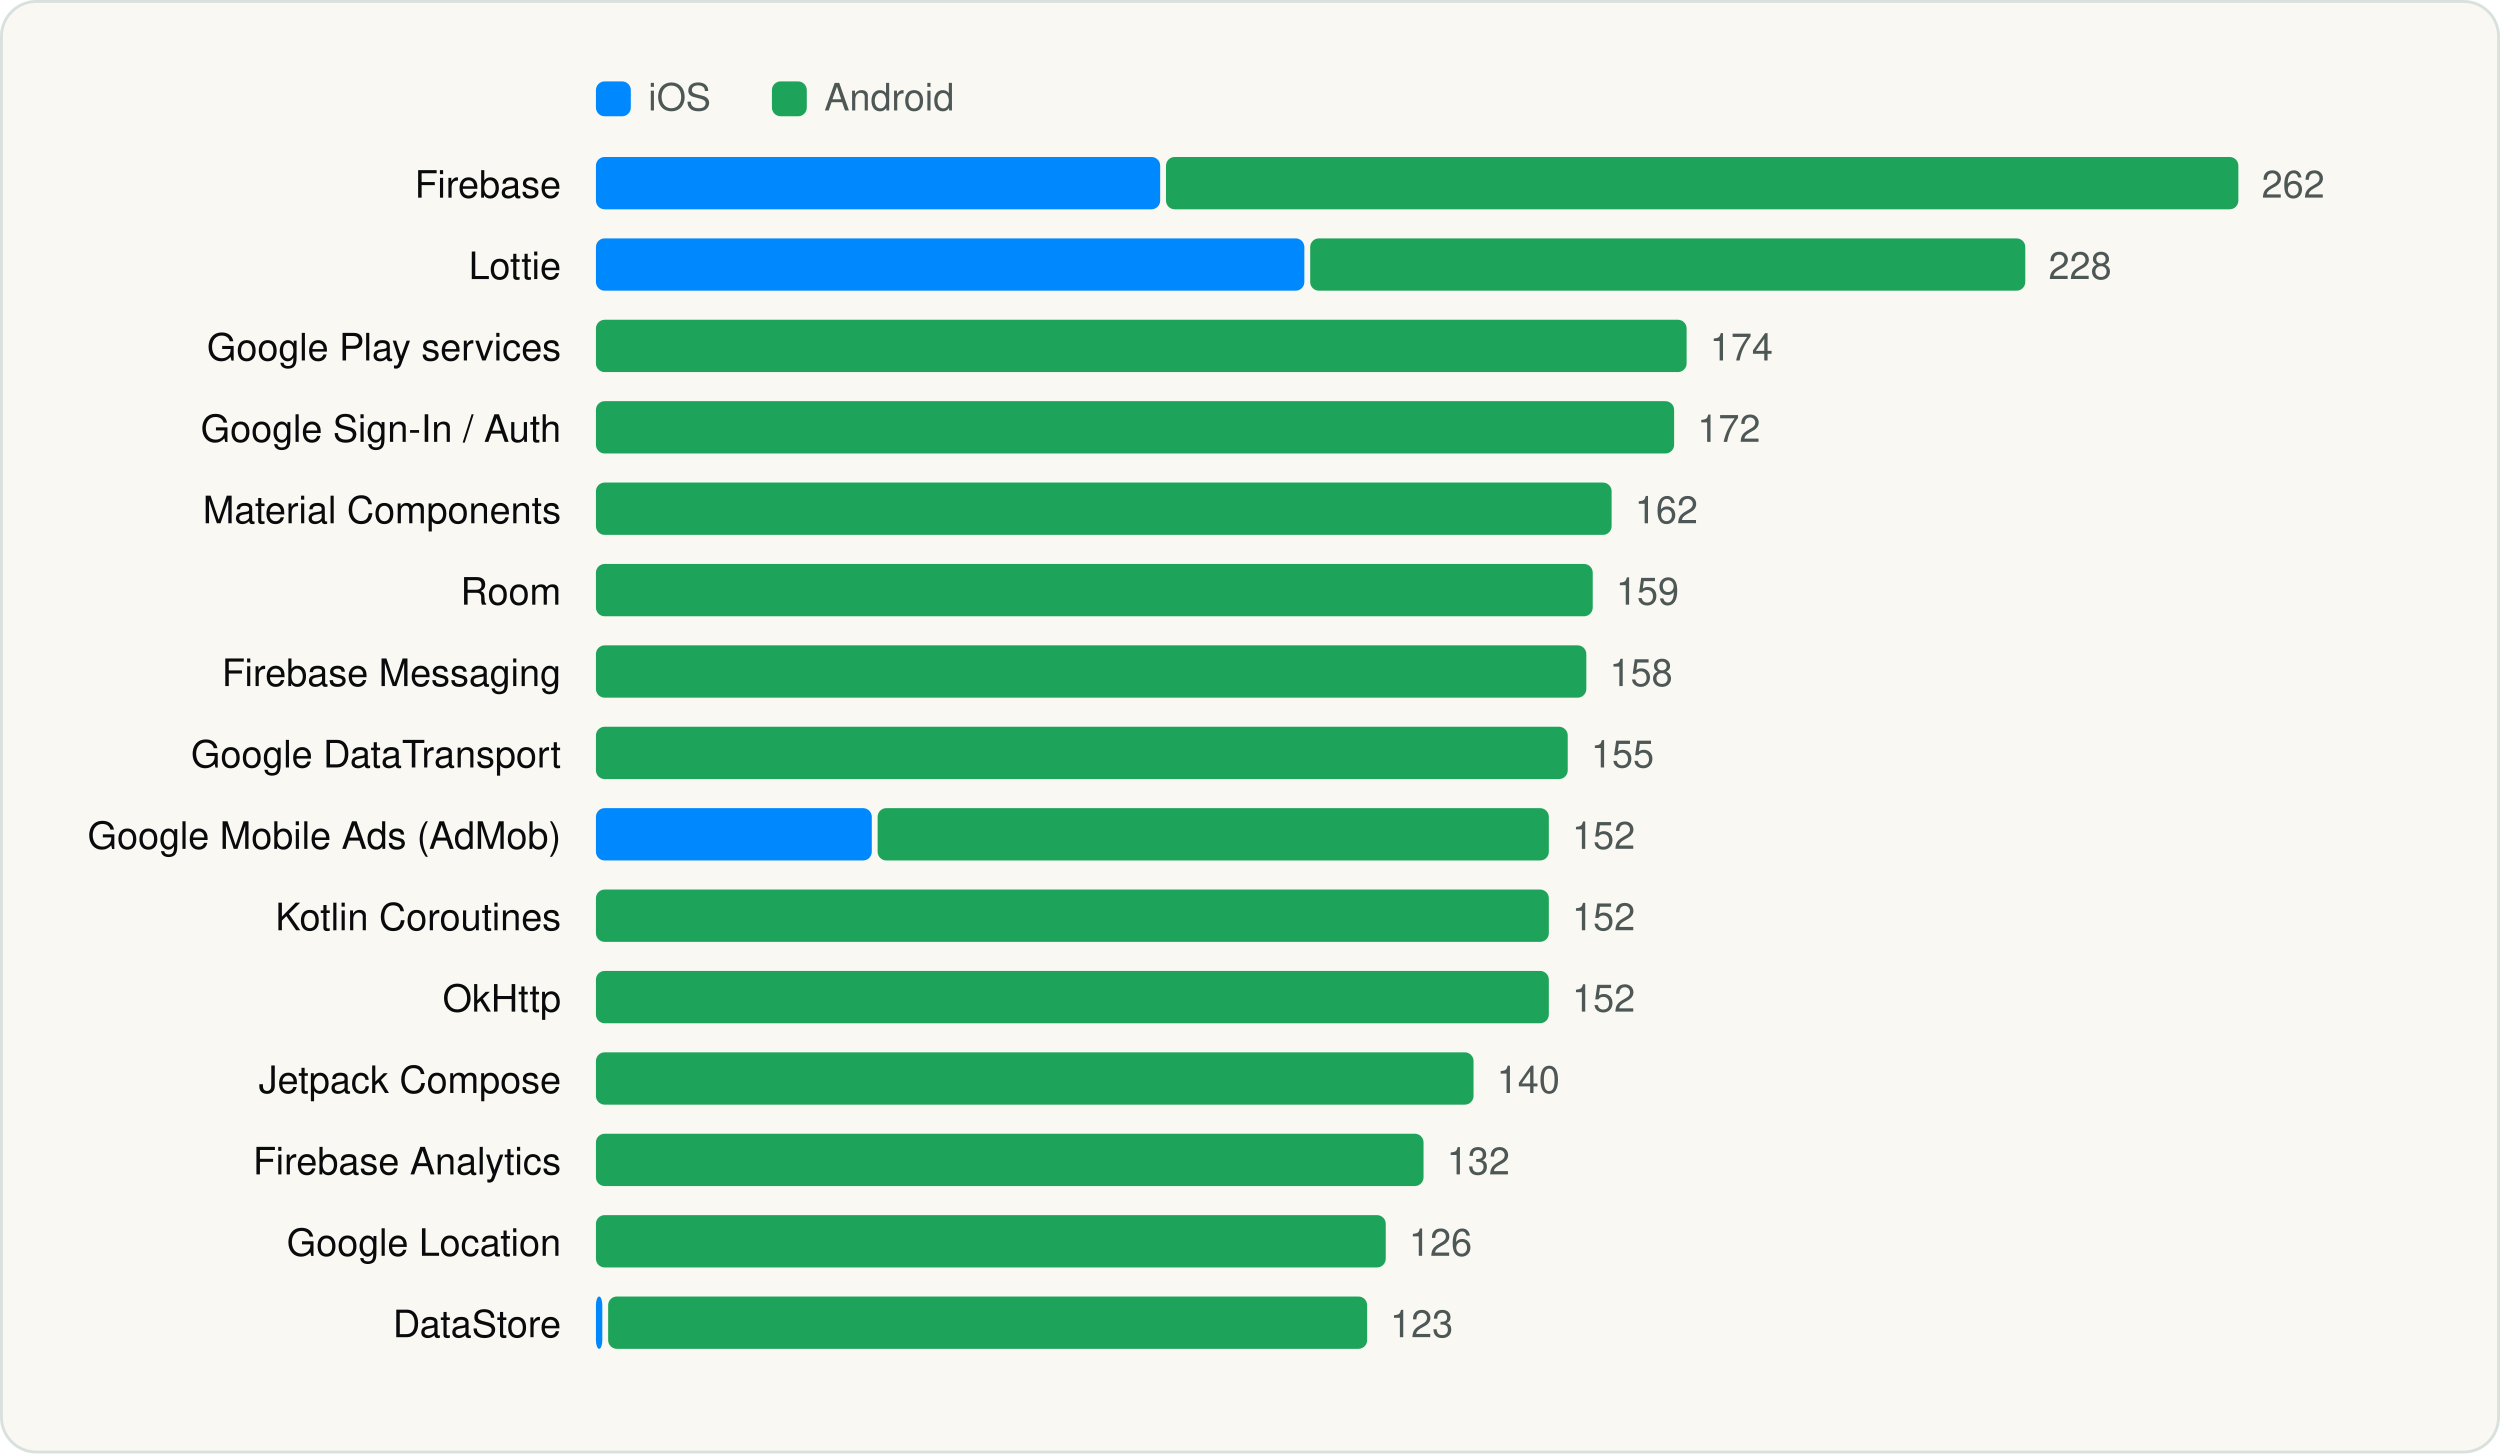
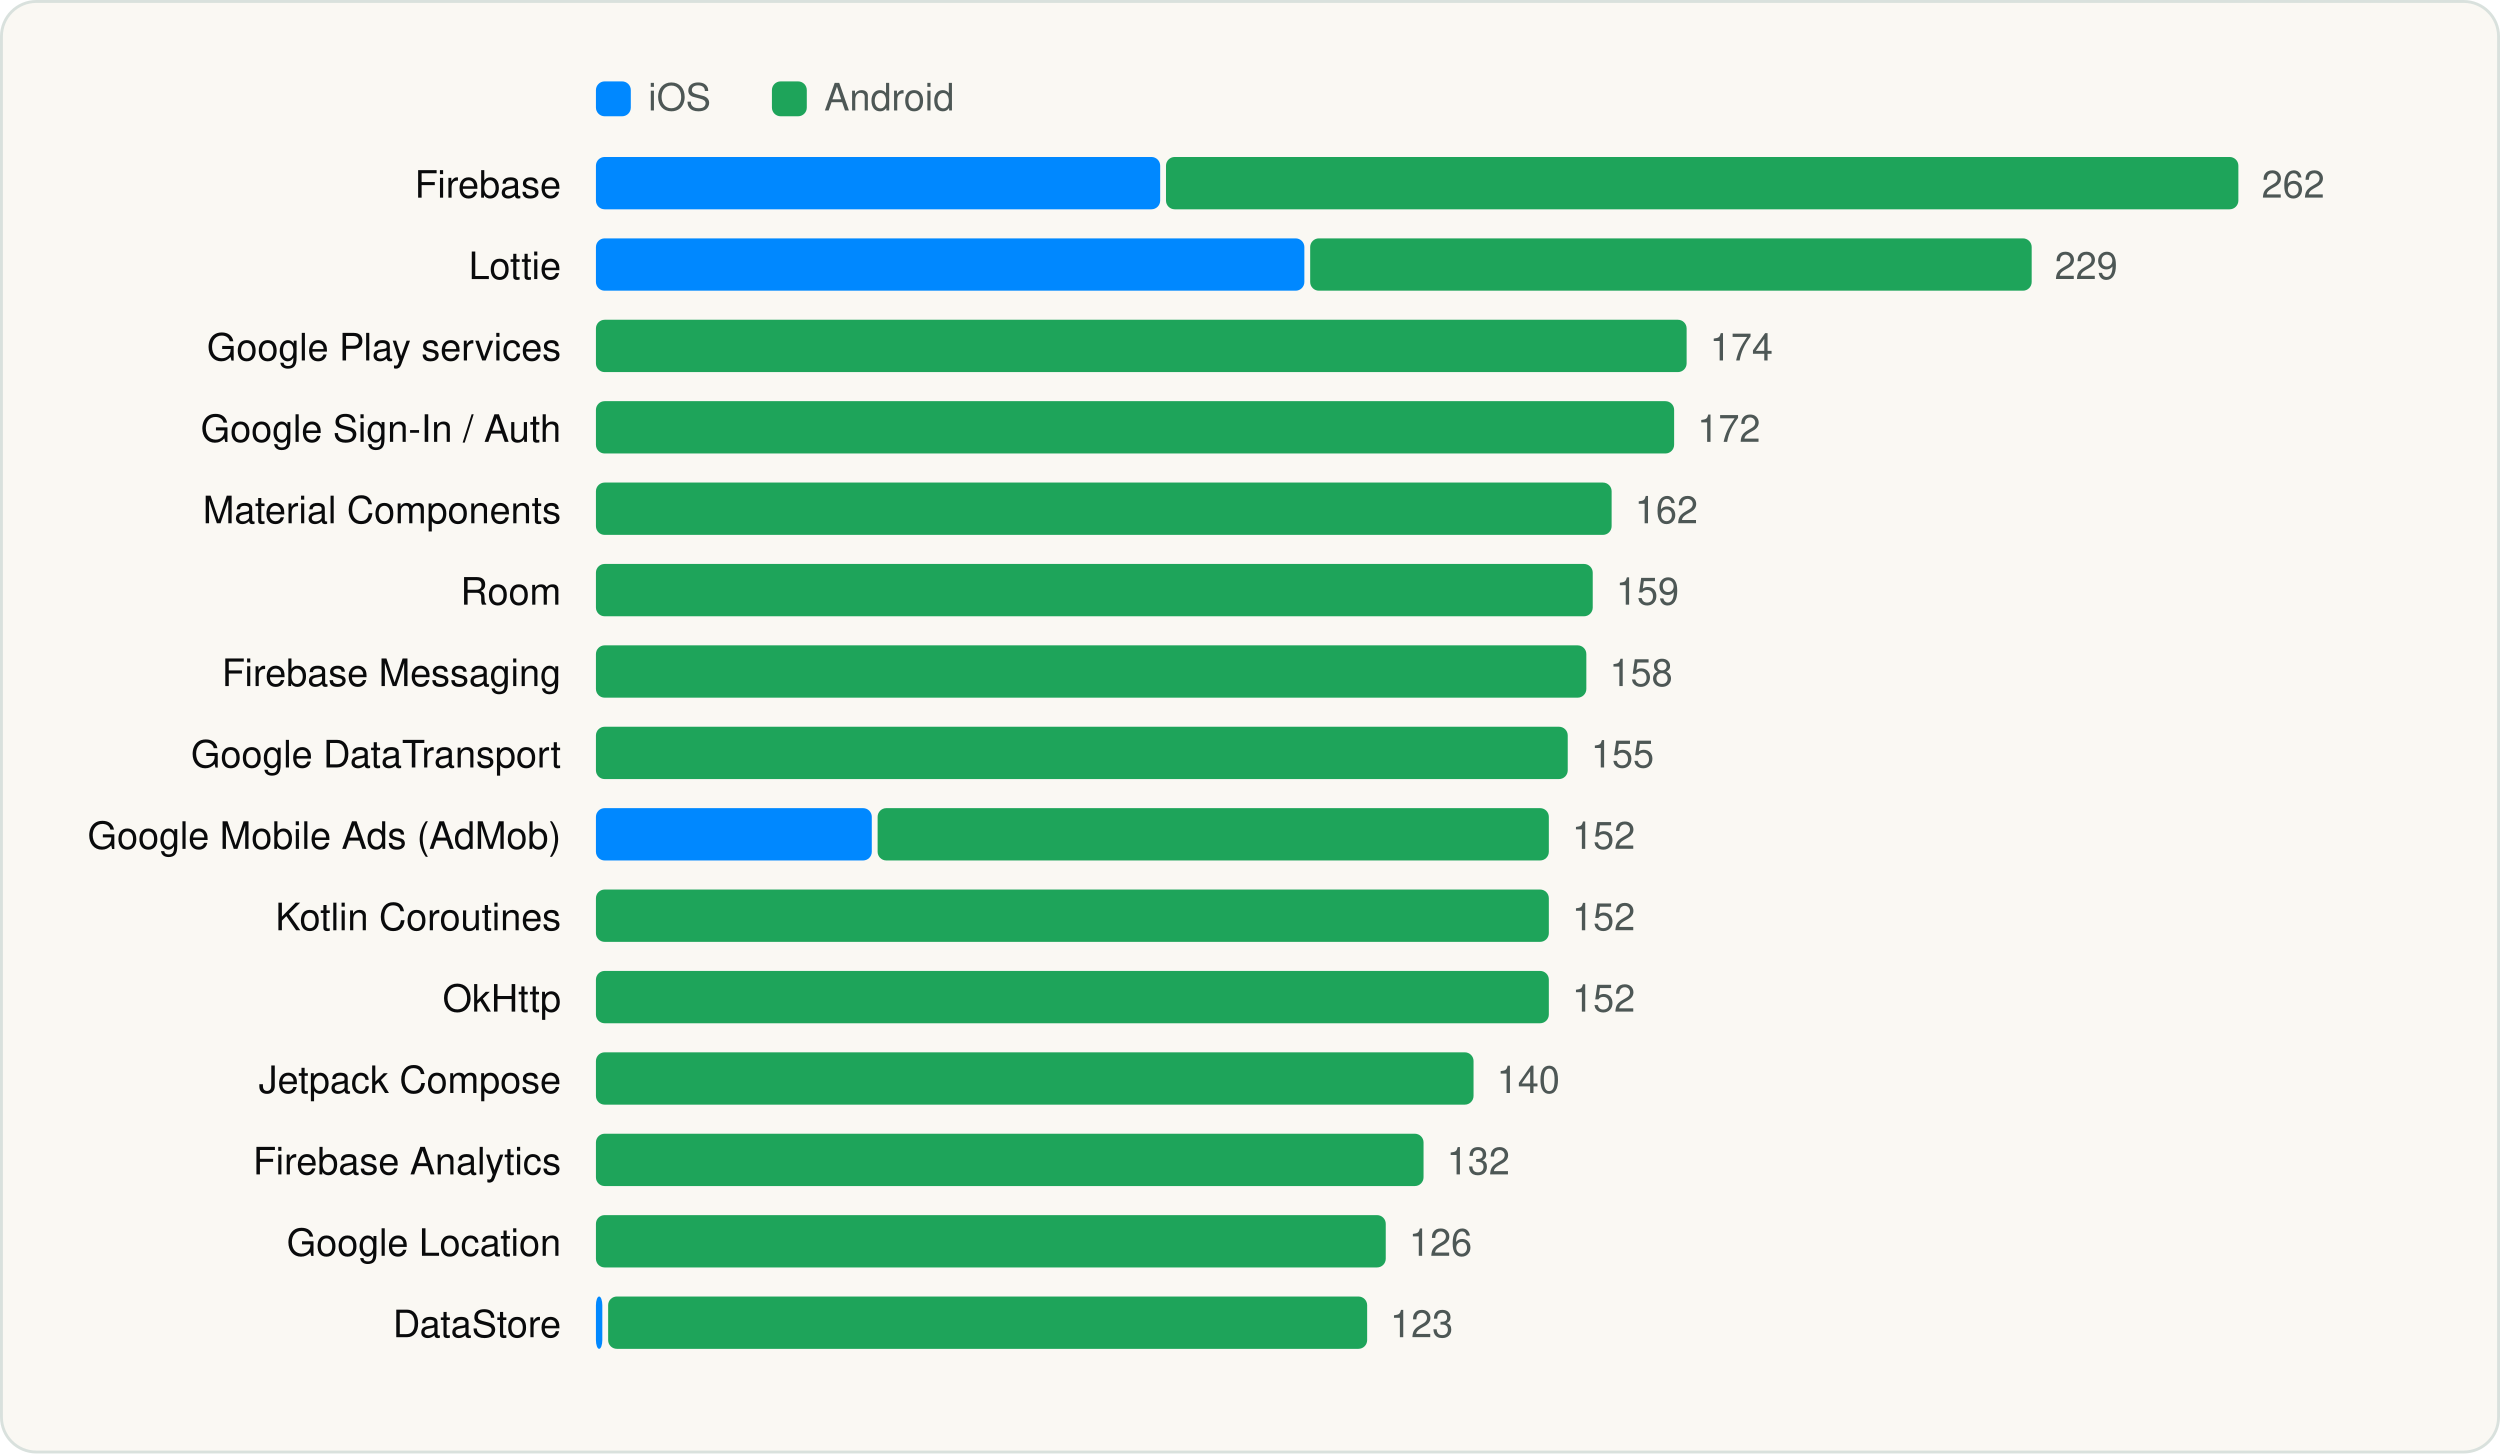
<svg xmlns="http://www.w3.org/2000/svg" viewBox="0 0 860 500" width="860" height="500" role="img" aria-label="Most used SDKs" font-family="Geist, -apple-system, BlinkMacSystemFont, 'Segoe UI', Helvetica, Arial, sans-serif">
  <rect x="0.5" y="0.5" width="859" height="499" rx="12" fill="#FAF8F3" stroke="#D9E1DD" />
  <g transform="translate(20 20)">
    <rect x="185" y="8" width="12" height="12" rx="3" fill="#0088FF" />
    <text x="203" y="18" font-size="13" fill="#4D5755">iOS</text>
    <rect x="245.54" y="8" width="12" height="12" rx="3" fill="#1EA45A" />
    <text x="263.54" y="18" font-size="13" fill="#4D5755">Android</text>
    <text x="173" y="48" font-size="13" text-anchor="end" fill="#090A0B">Firebase</text>
    <rect x="185.0" y="34" width="194.1" height="18" rx="3" fill="#0088FF" />
    <rect x="381.1" y="34" width="368.9" height="18" rx="3" fill="#1EA45A" />
    <text x="758.0" y="48" font-size="13" fill="#4D5755">262</text>
    <text x="173" y="76" font-size="13" text-anchor="end" fill="#090A0B">Lottie</text>
    <rect x="185.0" y="62" width="243.7" height="18" rx="3" fill="#0088FF" />
-     <rect x="430.7" y="62" width="246.0" height="18" rx="3" fill="#1EA45A" />
-     <text x="684.7" y="76" font-size="13" fill="#4D5755">228</text>
+     <rect x="430.7" y="62" width="248.2" height="18" rx="3" fill="#1EA45A" />
+     <text x="686.8" y="76" font-size="13" fill="#4D5755">229</text>
    <text x="173" y="104" font-size="13" text-anchor="end" fill="#090A0B">Google Play services</text>
    <rect x="185.0" y="90" width="375.2" height="18" rx="3" fill="#1EA45A" />
    <text x="568.2" y="104" font-size="13" fill="#4D5755">174</text>
    <text x="173" y="132" font-size="13" text-anchor="end" fill="#090A0B">Google Sign-In / Auth</text>
    <rect x="185.0" y="118" width="370.9" height="18" rx="3" fill="#1EA45A" />
    <text x="563.9" y="132" font-size="13" fill="#4D5755">172</text>
    <text x="173" y="160" font-size="13" text-anchor="end" fill="#090A0B">Material Components</text>
    <rect x="185.0" y="146" width="349.4" height="18" rx="3" fill="#1EA45A" />
    <text x="542.4" y="160" font-size="13" fill="#4D5755">162</text>
    <text x="173" y="188" font-size="13" text-anchor="end" fill="#090A0B">Room</text>
    <rect x="185.0" y="174" width="342.9" height="18" rx="3" fill="#1EA45A" />
    <text x="535.9" y="188" font-size="13" fill="#4D5755">159</text>
    <text x="173" y="216" font-size="13" text-anchor="end" fill="#090A0B">Firebase Messaging</text>
    <rect x="185.0" y="202" width="340.7" height="18" rx="3" fill="#1EA45A" />
    <text x="533.7" y="216" font-size="13" fill="#4D5755">158</text>
    <text x="173" y="244" font-size="13" text-anchor="end" fill="#090A0B">Google DataTransport</text>
    <rect x="185.0" y="230" width="334.3" height="18" rx="3" fill="#1EA45A" />
    <text x="527.3" y="244" font-size="13" fill="#4D5755">155</text>
    <text x="173" y="272" font-size="13" text-anchor="end" fill="#090A0B">Google Mobile Ads (AdMob)</text>
    <rect x="185.0" y="258" width="94.9" height="18" rx="3" fill="#0088FF" />
    <rect x="281.9" y="258" width="230.9" height="18" rx="3" fill="#1EA45A" />
    <text x="520.8" y="272" font-size="13" fill="#4D5755">152</text>
    <text x="173" y="300" font-size="13" text-anchor="end" fill="#090A0B">Kotlin Coroutines</text>
    <rect x="185.0" y="286" width="327.8" height="18" rx="3" fill="#1EA45A" />
    <text x="520.8" y="300" font-size="13" fill="#4D5755">152</text>
    <text x="173" y="328" font-size="13" text-anchor="end" fill="#090A0B">OkHttp</text>
    <rect x="185.0" y="314" width="327.8" height="18" rx="3" fill="#1EA45A" />
    <text x="520.8" y="328" font-size="13" fill="#4D5755">152</text>
    <text x="173" y="356" font-size="13" text-anchor="end" fill="#090A0B">Jetpack Compose</text>
    <rect x="185.0" y="342" width="301.9" height="18" rx="3" fill="#1EA45A" />
    <text x="494.9" y="356" font-size="13" fill="#4D5755">140</text>
    <text x="173" y="384" font-size="13" text-anchor="end" fill="#090A0B">Firebase Analytics</text>
    <rect x="185.0" y="370" width="284.7" height="18" rx="3" fill="#1EA45A" />
    <text x="477.7" y="384" font-size="13" fill="#4D5755">132</text>
    <text x="173" y="412" font-size="13" text-anchor="end" fill="#090A0B">Google Location</text>
    <rect x="185.0" y="398" width="271.7" height="18" rx="3" fill="#1EA45A" />
    <text x="464.7" y="412" font-size="13" fill="#4D5755">126</text>
    <text x="173" y="440" font-size="13" text-anchor="end" fill="#090A0B">DataStore</text>
    <rect x="185.0" y="426" width="2.2" height="18" rx="3" fill="#0088FF" />
    <rect x="189.2" y="426" width="261.1" height="18" rx="3" fill="#1EA45A" />
    <text x="458.2" y="440" font-size="13" fill="#4D5755">123</text>
  </g>
</svg>
